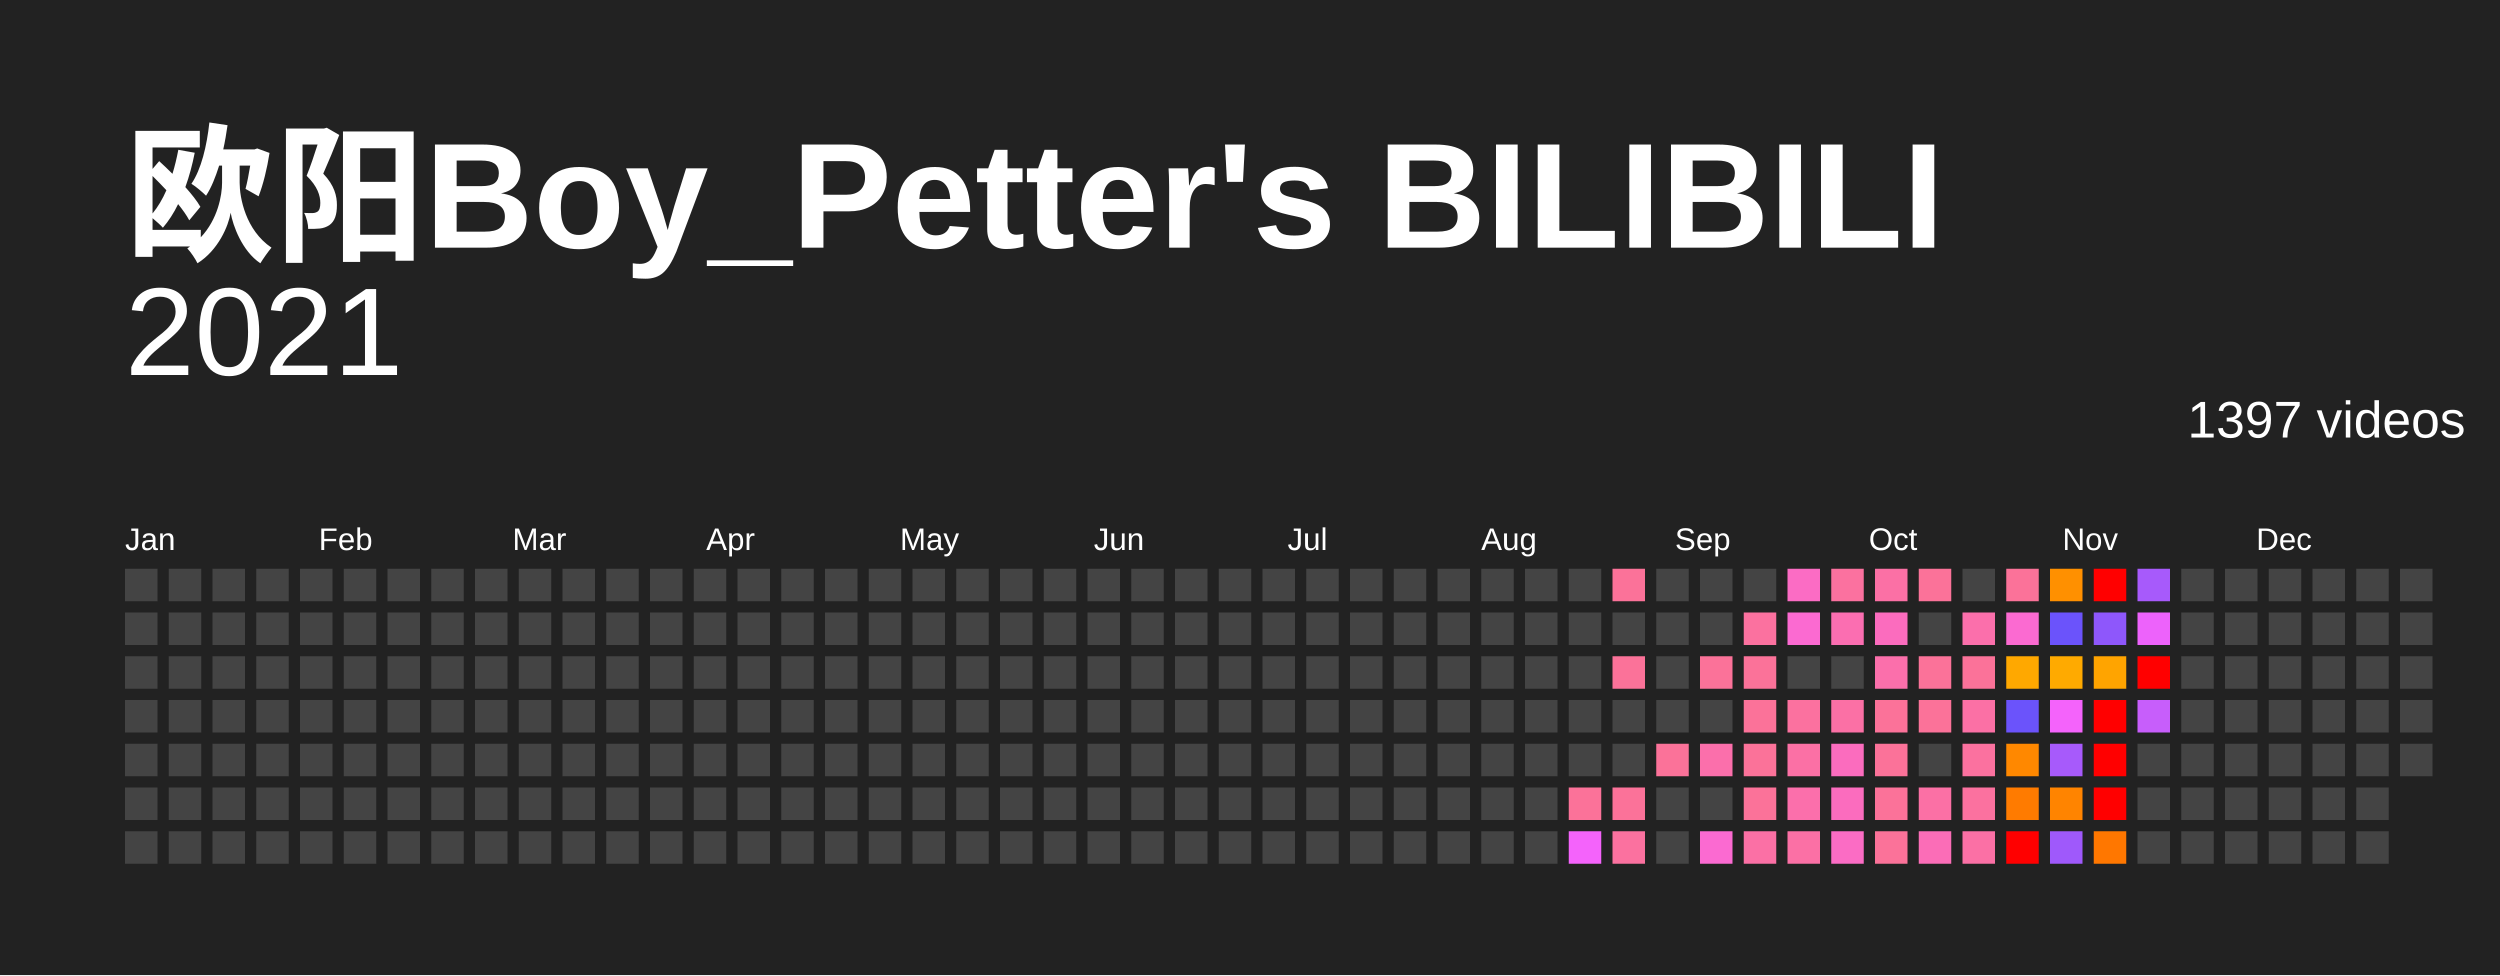
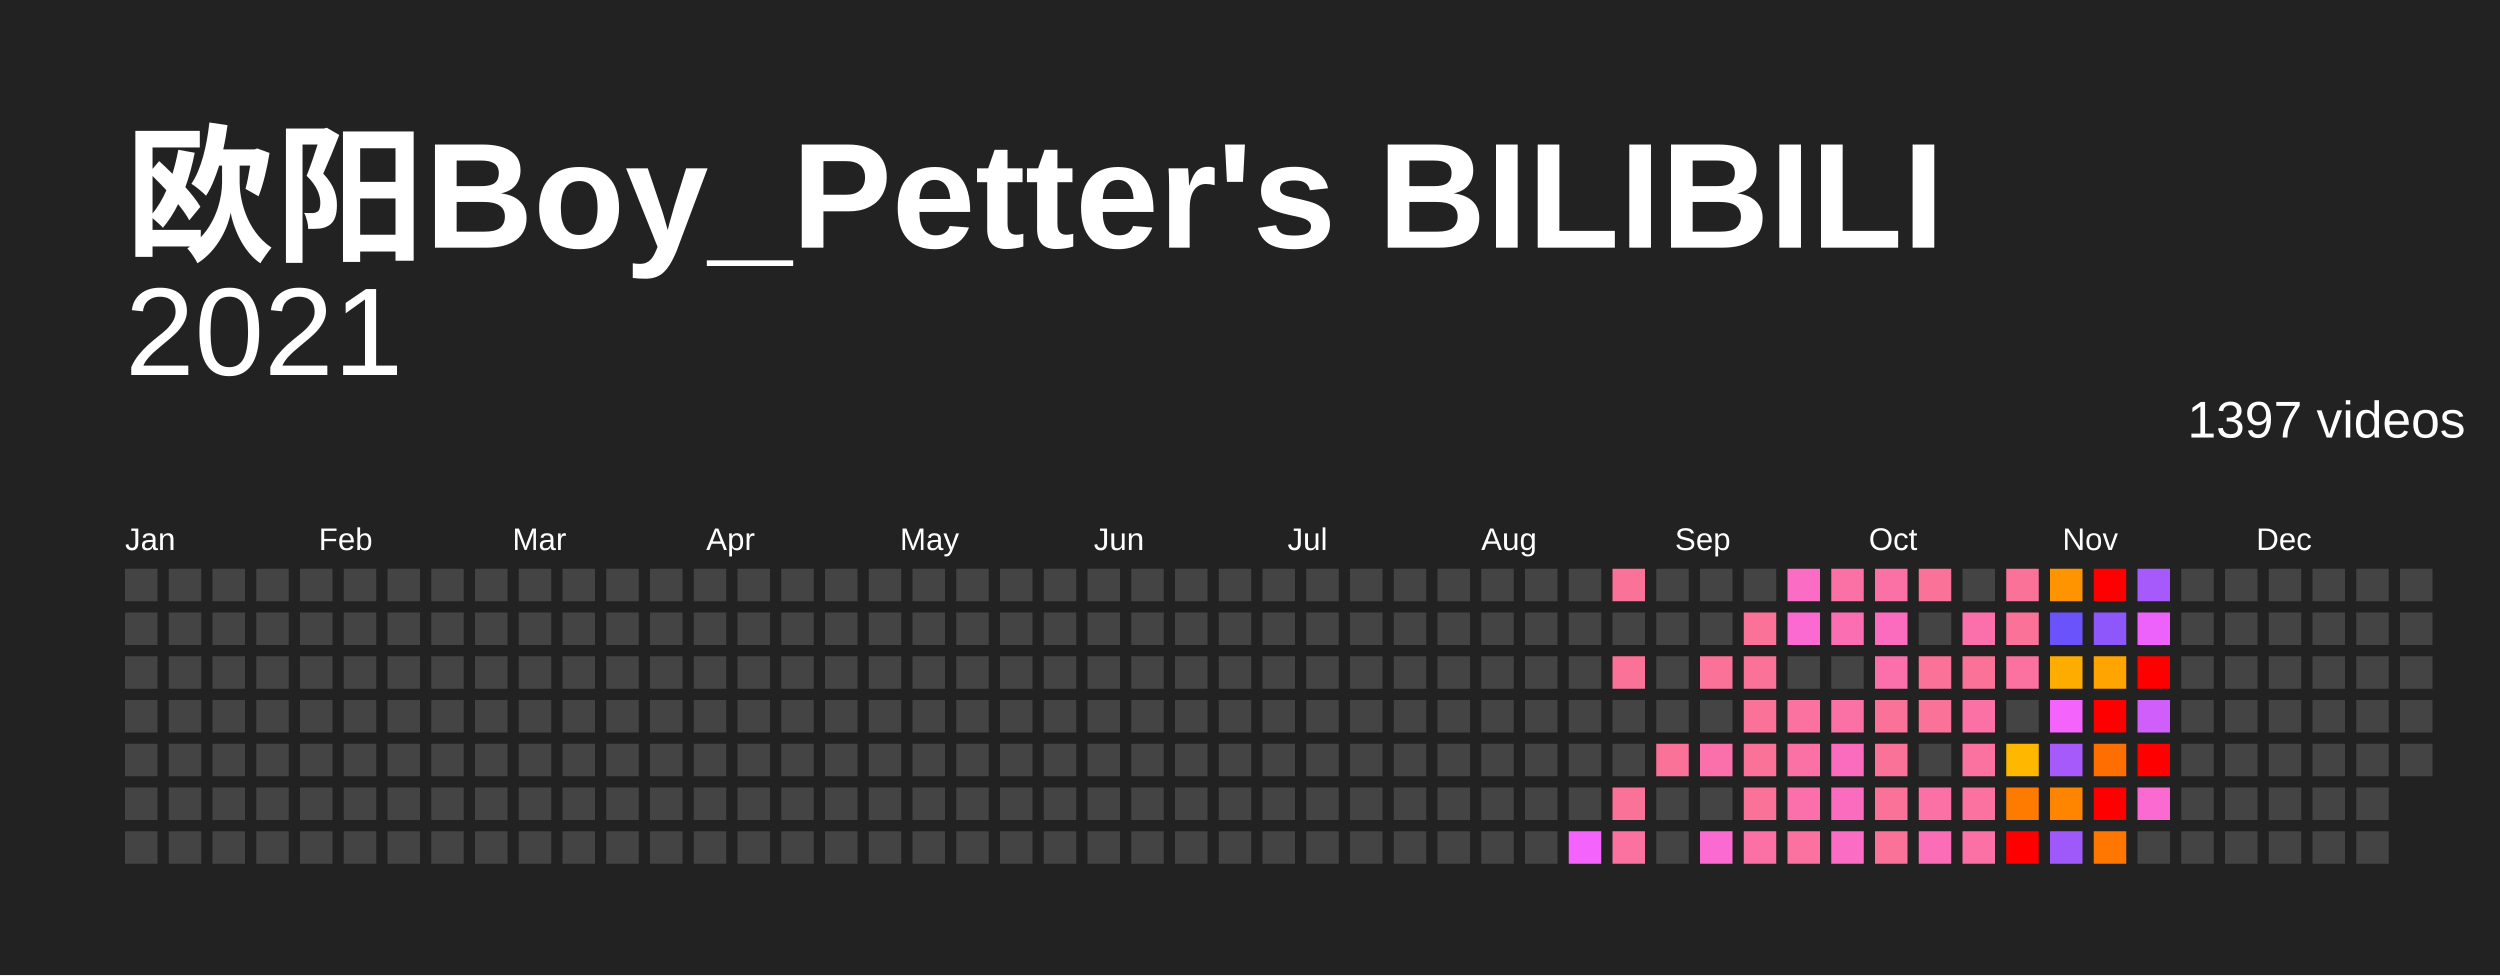
<svg xmlns="http://www.w3.org/2000/svg" baseProfile="full" height="78mm" version="1.1" viewBox="0,0,200,78" width="200mm">
  <defs />
  <rect fill="#222222" height="78" width="200" x="0" y="0" />
  <text fill="#FFFFFF" style="font-size:12px; font-family:Arial; font-weight:bold;" x="10" y="20">欧阳Boy_Petter's BILIBILI</text>
  <text alignment-baseline="hanging" fill="#FFFFFF" style="font-size:10.0px; font-family:Arial;" x="10" y="30">2021</text>
  <text alignment-baseline="hanging" fill="#FFFFFF" style="font-size:4.125px; font-family:Arial;" x="175" y="35">1397 videos</text>
  <text fill="#FFFFFF" style="font-size:2.5px; font-family:Arial" x="10.0" y="44">Jan</text>
  <text fill="#FFFFFF" style="font-size:2.5px; font-family:Arial" x="25.5" y="44">Feb</text>
  <text fill="#FFFFFF" style="font-size:2.5px; font-family:Arial" x="41.0" y="44">Mar</text>
  <text fill="#FFFFFF" style="font-size:2.5px; font-family:Arial" x="56.5" y="44">Apr</text>
  <text fill="#FFFFFF" style="font-size:2.5px; font-family:Arial" x="72.0" y="44">May</text>
  <text fill="#FFFFFF" style="font-size:2.5px; font-family:Arial" x="87.5" y="44">Jun</text>
  <text fill="#FFFFFF" style="font-size:2.5px; font-family:Arial" x="103.0" y="44">Jul</text>
  <text fill="#FFFFFF" style="font-size:2.5px; font-family:Arial" x="118.5" y="44">Aug</text>
  <text fill="#FFFFFF" style="font-size:2.5px; font-family:Arial" x="134.0" y="44">Sep</text>
  <text fill="#FFFFFF" style="font-size:2.5px; font-family:Arial" x="149.5" y="44">Oct</text>
  <text fill="#FFFFFF" style="font-size:2.5px; font-family:Arial" x="165.0" y="44">Nov</text>
  <text fill="#FFFFFF" style="font-size:2.5px; font-family:Arial" x="180.5" y="44">Dec</text>
  <rect fill="#444444" height="2.6" width="2.6" x="10.0" y="45.5" />
  <rect fill="#444444" height="2.6" width="2.6" x="10.0" y="49.0" />
  <rect fill="#444444" height="2.6" width="2.6" x="10.0" y="52.5" />
  <rect fill="#444444" height="2.6" width="2.6" x="10.0" y="56.0" />
  <rect fill="#444444" height="2.6" width="2.6" x="10.0" y="59.5" />
  <rect fill="#444444" height="2.6" width="2.6" x="10.0" y="63.0" />
  <rect fill="#444444" height="2.6" width="2.6" x="10.0" y="66.5" />
  <rect fill="#444444" height="2.6" width="2.6" x="13.5" y="45.5" />
  <rect fill="#444444" height="2.6" width="2.6" x="13.5" y="49.0" />
  <rect fill="#444444" height="2.6" width="2.6" x="13.5" y="52.5" />
  <rect fill="#444444" height="2.6" width="2.6" x="13.5" y="56.0" />
  <rect fill="#444444" height="2.6" width="2.6" x="13.5" y="59.5" />
  <rect fill="#444444" height="2.6" width="2.6" x="13.5" y="63.0" />
  <rect fill="#444444" height="2.6" width="2.6" x="13.5" y="66.5" />
  <rect fill="#444444" height="2.6" width="2.6" x="17.0" y="45.5" />
  <rect fill="#444444" height="2.6" width="2.6" x="17.0" y="49.0" />
  <rect fill="#444444" height="2.6" width="2.6" x="17.0" y="52.5" />
  <rect fill="#444444" height="2.6" width="2.6" x="17.0" y="56.0" />
  <rect fill="#444444" height="2.6" width="2.6" x="17.0" y="59.5" />
  <rect fill="#444444" height="2.6" width="2.6" x="17.0" y="63.0" />
  <rect fill="#444444" height="2.6" width="2.6" x="17.0" y="66.5" />
  <rect fill="#444444" height="2.6" width="2.6" x="20.5" y="45.5" />
  <rect fill="#444444" height="2.6" width="2.6" x="20.5" y="49.0" />
  <rect fill="#444444" height="2.6" width="2.6" x="20.5" y="52.5" />
  <rect fill="#444444" height="2.6" width="2.6" x="20.5" y="56.0" />
  <rect fill="#444444" height="2.6" width="2.6" x="20.5" y="59.5" />
  <rect fill="#444444" height="2.6" width="2.6" x="20.5" y="63.0" />
  <rect fill="#444444" height="2.6" width="2.6" x="20.5" y="66.5" />
  <rect fill="#444444" height="2.6" width="2.6" x="24.0" y="45.5" />
  <rect fill="#444444" height="2.6" width="2.6" x="24.0" y="49.0" />
  <rect fill="#444444" height="2.6" width="2.6" x="24.0" y="52.5" />
  <rect fill="#444444" height="2.6" width="2.6" x="24.0" y="56.0" />
  <rect fill="#444444" height="2.6" width="2.6" x="24.0" y="59.5" />
  <rect fill="#444444" height="2.6" width="2.6" x="24.0" y="63.0" />
  <rect fill="#444444" height="2.6" width="2.6" x="24.0" y="66.5" />
  <rect fill="#444444" height="2.6" width="2.6" x="27.5" y="45.5" />
  <rect fill="#444444" height="2.6" width="2.6" x="27.5" y="49.0" />
  <rect fill="#444444" height="2.6" width="2.6" x="27.5" y="52.5" />
  <rect fill="#444444" height="2.6" width="2.6" x="27.5" y="56.0" />
  <rect fill="#444444" height="2.6" width="2.6" x="27.5" y="59.5" />
  <rect fill="#444444" height="2.6" width="2.6" x="27.5" y="63.0" />
  <rect fill="#444444" height="2.6" width="2.6" x="27.5" y="66.5" />
  <rect fill="#444444" height="2.6" width="2.6" x="31.0" y="45.5" />
  <rect fill="#444444" height="2.6" width="2.6" x="31.0" y="49.0" />
  <rect fill="#444444" height="2.6" width="2.6" x="31.0" y="52.5" />
  <rect fill="#444444" height="2.6" width="2.6" x="31.0" y="56.0" />
  <rect fill="#444444" height="2.6" width="2.6" x="31.0" y="59.5" />
  <rect fill="#444444" height="2.6" width="2.6" x="31.0" y="63.0" />
  <rect fill="#444444" height="2.6" width="2.6" x="31.0" y="66.5" />
  <rect fill="#444444" height="2.6" width="2.6" x="34.5" y="45.5" />
  <rect fill="#444444" height="2.6" width="2.6" x="34.5" y="49.0" />
  <rect fill="#444444" height="2.6" width="2.6" x="34.5" y="52.5" />
  <rect fill="#444444" height="2.6" width="2.6" x="34.5" y="56.0" />
  <rect fill="#444444" height="2.6" width="2.6" x="34.5" y="59.5" />
  <rect fill="#444444" height="2.6" width="2.6" x="34.5" y="63.0" />
  <rect fill="#444444" height="2.6" width="2.6" x="34.5" y="66.5" />
  <rect fill="#444444" height="2.6" width="2.6" x="38.0" y="45.5" />
  <rect fill="#444444" height="2.6" width="2.6" x="38.0" y="49.0" />
  <rect fill="#444444" height="2.6" width="2.6" x="38.0" y="52.5" />
  <rect fill="#444444" height="2.6" width="2.6" x="38.0" y="56.0" />
  <rect fill="#444444" height="2.6" width="2.6" x="38.0" y="59.5" />
  <rect fill="#444444" height="2.6" width="2.6" x="38.0" y="63.0" />
  <rect fill="#444444" height="2.6" width="2.6" x="38.0" y="66.5" />
  <rect fill="#444444" height="2.6" width="2.6" x="41.5" y="45.5" />
  <rect fill="#444444" height="2.6" width="2.6" x="41.5" y="49.0" />
  <rect fill="#444444" height="2.6" width="2.6" x="41.5" y="52.5" />
  <rect fill="#444444" height="2.6" width="2.6" x="41.5" y="56.0" />
  <rect fill="#444444" height="2.6" width="2.6" x="41.5" y="59.5" />
  <rect fill="#444444" height="2.6" width="2.6" x="41.5" y="63.0" />
  <rect fill="#444444" height="2.6" width="2.6" x="41.5" y="66.5" />
  <rect fill="#444444" height="2.6" width="2.6" x="45.0" y="45.5" />
  <rect fill="#444444" height="2.6" width="2.6" x="45.0" y="49.0" />
  <rect fill="#444444" height="2.6" width="2.6" x="45.0" y="52.5" />
  <rect fill="#444444" height="2.6" width="2.6" x="45.0" y="56.0" />
  <rect fill="#444444" height="2.6" width="2.6" x="45.0" y="59.5" />
  <rect fill="#444444" height="2.6" width="2.6" x="45.0" y="63.0" />
  <rect fill="#444444" height="2.6" width="2.6" x="45.0" y="66.5" />
  <rect fill="#444444" height="2.6" width="2.6" x="48.5" y="45.5" />
  <rect fill="#444444" height="2.6" width="2.6" x="48.5" y="49.0" />
  <rect fill="#444444" height="2.6" width="2.6" x="48.5" y="52.5" />
  <rect fill="#444444" height="2.6" width="2.6" x="48.5" y="56.0" />
  <rect fill="#444444" height="2.6" width="2.6" x="48.5" y="59.5" />
  <rect fill="#444444" height="2.6" width="2.6" x="48.5" y="63.0" />
  <rect fill="#444444" height="2.6" width="2.6" x="48.5" y="66.5" />
  <rect fill="#444444" height="2.6" width="2.6" x="52.0" y="45.5" />
  <rect fill="#444444" height="2.6" width="2.6" x="52.0" y="49.0" />
  <rect fill="#444444" height="2.6" width="2.6" x="52.0" y="52.5" />
  <rect fill="#444444" height="2.6" width="2.6" x="52.0" y="56.0" />
  <rect fill="#444444" height="2.6" width="2.6" x="52.0" y="59.5" />
  <rect fill="#444444" height="2.6" width="2.6" x="52.0" y="63.0" />
  <rect fill="#444444" height="2.6" width="2.6" x="52.0" y="66.5" />
  <rect fill="#444444" height="2.6" width="2.6" x="55.5" y="45.5" />
  <rect fill="#444444" height="2.6" width="2.6" x="55.5" y="49.0" />
  <rect fill="#444444" height="2.6" width="2.6" x="55.5" y="52.5" />
  <rect fill="#444444" height="2.6" width="2.6" x="55.5" y="56.0" />
  <rect fill="#444444" height="2.6" width="2.6" x="55.5" y="59.5" />
  <rect fill="#444444" height="2.6" width="2.6" x="55.5" y="63.0" />
  <rect fill="#444444" height="2.6" width="2.6" x="55.5" y="66.5" />
  <rect fill="#444444" height="2.6" width="2.6" x="59.0" y="45.5" />
  <rect fill="#444444" height="2.6" width="2.6" x="59.0" y="49.0" />
  <rect fill="#444444" height="2.6" width="2.6" x="59.0" y="52.5" />
  <rect fill="#444444" height="2.6" width="2.6" x="59.0" y="56.0" />
  <rect fill="#444444" height="2.6" width="2.6" x="59.0" y="59.5" />
  <rect fill="#444444" height="2.6" width="2.6" x="59.0" y="63.0" />
  <rect fill="#444444" height="2.6" width="2.6" x="59.0" y="66.5" />
  <rect fill="#444444" height="2.6" width="2.6" x="62.5" y="45.5" />
  <rect fill="#444444" height="2.6" width="2.6" x="62.5" y="49.0" />
  <rect fill="#444444" height="2.6" width="2.6" x="62.5" y="52.5" />
  <rect fill="#444444" height="2.6" width="2.6" x="62.5" y="56.0" />
  <rect fill="#444444" height="2.6" width="2.6" x="62.5" y="59.5" />
  <rect fill="#444444" height="2.6" width="2.6" x="62.5" y="63.0" />
  <rect fill="#444444" height="2.6" width="2.6" x="62.5" y="66.5" />
  <rect fill="#444444" height="2.6" width="2.6" x="66.0" y="45.5" />
  <rect fill="#444444" height="2.6" width="2.6" x="66.0" y="49.0" />
  <rect fill="#444444" height="2.6" width="2.6" x="66.0" y="52.5" />
  <rect fill="#444444" height="2.6" width="2.6" x="66.0" y="56.0" />
  <rect fill="#444444" height="2.6" width="2.6" x="66.0" y="59.5" />
  <rect fill="#444444" height="2.6" width="2.6" x="66.0" y="63.0" />
  <rect fill="#444444" height="2.6" width="2.6" x="66.0" y="66.5" />
  <rect fill="#444444" height="2.6" width="2.6" x="69.5" y="45.5" />
  <rect fill="#444444" height="2.6" width="2.6" x="69.5" y="49.0" />
  <rect fill="#444444" height="2.6" width="2.6" x="69.5" y="52.5" />
  <rect fill="#444444" height="2.6" width="2.6" x="69.5" y="56.0" />
  <rect fill="#444444" height="2.6" width="2.6" x="69.5" y="59.5" />
  <rect fill="#444444" height="2.6" width="2.6" x="69.5" y="63.0" />
  <rect fill="#444444" height="2.6" width="2.6" x="69.5" y="66.5" />
  <rect fill="#444444" height="2.6" width="2.6" x="73.0" y="45.5" />
  <rect fill="#444444" height="2.6" width="2.6" x="73.0" y="49.0" />
  <rect fill="#444444" height="2.6" width="2.6" x="73.0" y="52.5" />
  <rect fill="#444444" height="2.6" width="2.6" x="73.0" y="56.0" />
  <rect fill="#444444" height="2.6" width="2.6" x="73.0" y="59.5" />
  <rect fill="#444444" height="2.6" width="2.6" x="73.0" y="63.0" />
  <rect fill="#444444" height="2.6" width="2.6" x="73.0" y="66.5" />
  <rect fill="#444444" height="2.6" width="2.6" x="76.5" y="45.5" />
  <rect fill="#444444" height="2.6" width="2.6" x="76.5" y="49.0" />
  <rect fill="#444444" height="2.6" width="2.6" x="76.5" y="52.5" />
  <rect fill="#444444" height="2.6" width="2.6" x="76.5" y="56.0" />
  <rect fill="#444444" height="2.6" width="2.6" x="76.5" y="59.5" />
  <rect fill="#444444" height="2.6" width="2.6" x="76.5" y="63.0" />
  <rect fill="#444444" height="2.6" width="2.6" x="76.5" y="66.5" />
  <rect fill="#444444" height="2.6" width="2.6" x="80.0" y="45.5" />
  <rect fill="#444444" height="2.6" width="2.6" x="80.0" y="49.0" />
  <rect fill="#444444" height="2.6" width="2.6" x="80.0" y="52.5" />
  <rect fill="#444444" height="2.6" width="2.6" x="80.0" y="56.0" />
  <rect fill="#444444" height="2.6" width="2.6" x="80.0" y="59.5" />
  <rect fill="#444444" height="2.6" width="2.6" x="80.0" y="63.0" />
  <rect fill="#444444" height="2.6" width="2.6" x="80.0" y="66.5" />
  <rect fill="#444444" height="2.6" width="2.6" x="83.5" y="45.5" />
  <rect fill="#444444" height="2.6" width="2.6" x="83.5" y="49.0" />
  <rect fill="#444444" height="2.6" width="2.6" x="83.5" y="52.5" />
  <rect fill="#444444" height="2.6" width="2.6" x="83.5" y="56.0" />
  <rect fill="#444444" height="2.6" width="2.6" x="83.5" y="59.5" />
  <rect fill="#444444" height="2.6" width="2.6" x="83.5" y="63.0" />
  <rect fill="#444444" height="2.6" width="2.6" x="83.5" y="66.5" />
  <rect fill="#444444" height="2.6" width="2.6" x="87.0" y="45.5" />
  <rect fill="#444444" height="2.6" width="2.6" x="87.0" y="49.0" />
  <rect fill="#444444" height="2.6" width="2.6" x="87.0" y="52.5" />
  <rect fill="#444444" height="2.6" width="2.6" x="87.0" y="56.0" />
  <rect fill="#444444" height="2.6" width="2.6" x="87.0" y="59.5" />
  <rect fill="#444444" height="2.6" width="2.6" x="87.0" y="63.0" />
  <rect fill="#444444" height="2.6" width="2.6" x="87.0" y="66.5" />
  <rect fill="#444444" height="2.6" width="2.6" x="90.5" y="45.5" />
  <rect fill="#444444" height="2.6" width="2.6" x="90.5" y="49.0" />
  <rect fill="#444444" height="2.6" width="2.6" x="90.5" y="52.5" />
  <rect fill="#444444" height="2.6" width="2.6" x="90.5" y="56.0" />
  <rect fill="#444444" height="2.6" width="2.6" x="90.5" y="59.5" />
  <rect fill="#444444" height="2.6" width="2.6" x="90.5" y="63.0" />
  <rect fill="#444444" height="2.6" width="2.6" x="90.5" y="66.5" />
  <rect fill="#444444" height="2.6" width="2.6" x="94.0" y="45.5" />
  <rect fill="#444444" height="2.6" width="2.6" x="94.0" y="49.0" />
  <rect fill="#444444" height="2.6" width="2.6" x="94.0" y="52.5" />
  <rect fill="#444444" height="2.6" width="2.6" x="94.0" y="56.0" />
  <rect fill="#444444" height="2.6" width="2.6" x="94.0" y="59.5" />
  <rect fill="#444444" height="2.6" width="2.6" x="94.0" y="63.0" />
  <rect fill="#444444" height="2.6" width="2.6" x="94.0" y="66.5" />
  <rect fill="#444444" height="2.6" width="2.6" x="97.5" y="45.5" />
  <rect fill="#444444" height="2.6" width="2.6" x="97.5" y="49.0" />
  <rect fill="#444444" height="2.6" width="2.6" x="97.5" y="52.5" />
  <rect fill="#444444" height="2.6" width="2.6" x="97.5" y="56.0" />
  <rect fill="#444444" height="2.6" width="2.6" x="97.5" y="59.5" />
  <rect fill="#444444" height="2.6" width="2.6" x="97.5" y="63.0" />
  <rect fill="#444444" height="2.6" width="2.6" x="97.5" y="66.5" />
  <rect fill="#444444" height="2.6" width="2.6" x="101.0" y="45.5" />
  <rect fill="#444444" height="2.6" width="2.6" x="101.0" y="49.0" />
  <rect fill="#444444" height="2.6" width="2.6" x="101.0" y="52.5" />
  <rect fill="#444444" height="2.6" width="2.6" x="101.0" y="56.0" />
  <rect fill="#444444" height="2.6" width="2.6" x="101.0" y="59.5" />
  <rect fill="#444444" height="2.6" width="2.6" x="101.0" y="63.0" />
  <rect fill="#444444" height="2.6" width="2.6" x="101.0" y="66.5" />
  <rect fill="#444444" height="2.6" width="2.6" x="104.5" y="45.5" />
  <rect fill="#444444" height="2.6" width="2.6" x="104.5" y="49.0" />
  <rect fill="#444444" height="2.6" width="2.6" x="104.5" y="52.5" />
  <rect fill="#444444" height="2.6" width="2.6" x="104.5" y="56.0" />
  <rect fill="#444444" height="2.6" width="2.6" x="104.5" y="59.5" />
  <rect fill="#444444" height="2.6" width="2.6" x="104.5" y="63.0" />
  <rect fill="#444444" height="2.6" width="2.6" x="104.5" y="66.5" />
  <rect fill="#444444" height="2.6" width="2.6" x="108.0" y="45.5" />
  <rect fill="#444444" height="2.6" width="2.6" x="108.0" y="49.0" />
  <rect fill="#444444" height="2.6" width="2.6" x="108.0" y="52.5" />
  <rect fill="#444444" height="2.6" width="2.6" x="108.0" y="56.0" />
  <rect fill="#444444" height="2.6" width="2.6" x="108.0" y="59.5" />
  <rect fill="#444444" height="2.6" width="2.6" x="108.0" y="63.0" />
  <rect fill="#444444" height="2.6" width="2.6" x="108.0" y="66.5" />
  <rect fill="#444444" height="2.6" width="2.6" x="111.5" y="45.5" />
  <rect fill="#444444" height="2.6" width="2.6" x="111.5" y="49.0" />
  <rect fill="#444444" height="2.6" width="2.6" x="111.5" y="52.5" />
  <rect fill="#444444" height="2.6" width="2.6" x="111.5" y="56.0" />
  <rect fill="#444444" height="2.6" width="2.6" x="111.5" y="59.5" />
  <rect fill="#444444" height="2.6" width="2.6" x="111.5" y="63.0" />
  <rect fill="#444444" height="2.6" width="2.6" x="111.5" y="66.5" />
  <rect fill="#444444" height="2.6" width="2.6" x="115.0" y="45.5" />
  <rect fill="#444444" height="2.6" width="2.6" x="115.0" y="49.0" />
  <rect fill="#444444" height="2.6" width="2.6" x="115.0" y="52.5" />
  <rect fill="#444444" height="2.6" width="2.6" x="115.0" y="56.0" />
  <rect fill="#444444" height="2.6" width="2.6" x="115.0" y="59.5" />
  <rect fill="#444444" height="2.6" width="2.6" x="115.0" y="63.0" />
  <rect fill="#444444" height="2.6" width="2.6" x="115.0" y="66.5" />
  <rect fill="#444444" height="2.6" width="2.6" x="118.5" y="45.5" />
  <rect fill="#444444" height="2.6" width="2.6" x="118.5" y="49.0" />
  <rect fill="#444444" height="2.6" width="2.6" x="118.5" y="52.5" />
  <rect fill="#444444" height="2.6" width="2.6" x="118.5" y="56.0" />
  <rect fill="#444444" height="2.6" width="2.6" x="118.5" y="59.5" />
  <rect fill="#444444" height="2.6" width="2.6" x="118.5" y="63.0" />
  <rect fill="#444444" height="2.6" width="2.6" x="118.5" y="66.5" />
  <rect fill="#444444" height="2.6" width="2.6" x="122.0" y="45.5" />
  <rect fill="#444444" height="2.6" width="2.6" x="122.0" y="49.0" />
  <rect fill="#444444" height="2.6" width="2.6" x="122.0" y="52.5" />
  <rect fill="#444444" height="2.6" width="2.6" x="122.0" y="56.0" />
  <rect fill="#444444" height="2.6" width="2.6" x="122.0" y="59.5" />
  <rect fill="#444444" height="2.6" width="2.6" x="122.0" y="63.0" />
  <rect fill="#444444" height="2.6" width="2.6" x="122.0" y="66.5" />
  <rect fill="#444444" height="2.6" width="2.6" x="125.5" y="45.5" />
  <rect fill="#444444" height="2.6" width="2.6" x="125.5" y="49.0" />
  <rect fill="#444444" height="2.6" width="2.6" x="125.5" y="52.5" />
  <rect fill="#444444" height="2.6" width="2.6" x="125.5" y="56.0" />
  <rect fill="#444444" height="2.6" width="2.6" x="125.5" y="59.5" />
-   <rect fill="#fb7299" height="2.6" width="2.6" x="125.5" y="63.0" />
+   <rect fill="#444444" height="2.6" width="2.6" x="125.5" y="63.0" />
  <rect fill="#f463fb" height="2.6" width="2.6" x="125.5" y="66.5" />
  <rect fill="#fb7299" height="2.6" width="2.6" x="129.0" y="45.5" />
  <rect fill="#444444" height="2.6" width="2.6" x="129.0" y="49.0" />
  <rect fill="#fb7299" height="2.6" width="2.6" x="129.0" y="52.5" />
  <rect fill="#444444" height="2.6" width="2.6" x="129.0" y="56.0" />
  <rect fill="#444444" height="2.6" width="2.6" x="129.0" y="59.5" />
  <rect fill="#fb7299" height="2.6" width="2.6" x="129.0" y="63.0" />
  <rect fill="#fb719f" height="2.6" width="2.6" x="129.0" y="66.5" />
  <rect fill="#444444" height="2.6" width="2.6" x="132.5" y="45.5" />
  <rect fill="#444444" height="2.6" width="2.6" x="132.5" y="49.0" />
  <rect fill="#444444" height="2.6" width="2.6" x="132.5" y="52.5" />
  <rect fill="#444444" height="2.6" width="2.6" x="132.5" y="56.0" />
  <rect fill="#fb7299" height="2.6" width="2.6" x="132.5" y="59.5" />
  <rect fill="#444444" height="2.6" width="2.6" x="132.5" y="63.0" />
  <rect fill="#444444" height="2.6" width="2.6" x="132.5" y="66.5" />
  <rect fill="#444444" height="2.6" width="2.6" x="136.0" y="45.5" />
  <rect fill="#444444" height="2.6" width="2.6" x="136.0" y="49.0" />
  <rect fill="#fb7299" height="2.6" width="2.6" x="136.0" y="52.5" />
  <rect fill="#444444" height="2.6" width="2.6" x="136.0" y="56.0" />
  <rect fill="#fb6fab" height="2.6" width="2.6" x="136.0" y="59.5" />
  <rect fill="#444444" height="2.6" width="2.6" x="136.0" y="63.0" />
  <rect fill="#fb6ad1" height="2.6" width="2.6" x="136.0" y="66.5" />
  <rect fill="#444444" height="2.6" width="2.6" x="139.5" y="45.5" />
-   <rect fill="#fb719f" height="2.6" width="2.6" x="139.5" y="49.0" />
+   <rect fill="#fb7299" height="2.6" width="2.6" x="139.5" y="49.0" />
  <rect fill="#fb7299" height="2.6" width="2.6" x="139.5" y="52.5" />
  <rect fill="#fb7299" height="2.6" width="2.6" x="139.5" y="56.0" />
  <rect fill="#fb7299" height="2.6" width="2.6" x="139.5" y="59.5" />
  <rect fill="#fb7299" height="2.6" width="2.6" x="139.5" y="63.0" />
  <rect fill="#fb70a5" height="2.6" width="2.6" x="139.5" y="66.5" />
  <rect fill="#fb6cc4" height="2.6" width="2.6" x="143.0" y="45.5" />
  <rect fill="#fb6ad1" height="2.6" width="2.6" x="143.0" y="49.0" />
  <rect fill="#444444" height="2.6" width="2.6" x="143.0" y="52.5" />
  <rect fill="#fb719f" height="2.6" width="2.6" x="143.0" y="56.0" />
  <rect fill="#fb70a5" height="2.6" width="2.6" x="143.0" y="59.5" />
  <rect fill="#fb6fab" height="2.6" width="2.6" x="143.0" y="63.0" />
-   <rect fill="#fb70a5" height="2.6" width="2.6" x="143.0" y="66.5" />
-   <rect fill="#fb719f" height="2.6" width="2.6" x="146.5" y="45.5" />
+   <rect fill="#fb719f" height="2.6" width="2.6" x="143.0" y="66.5" />
+   <rect fill="#fb70a5" height="2.6" width="2.6" x="146.5" y="45.5" />
  <rect fill="#fb6eb1" height="2.6" width="2.6" x="146.5" y="49.0" />
  <rect fill="#444444" height="2.6" width="2.6" x="146.5" y="52.5" />
  <rect fill="#fb70a5" height="2.6" width="2.6" x="146.5" y="56.0" />
  <rect fill="#fb6cbe" height="2.6" width="2.6" x="146.5" y="59.5" />
  <rect fill="#fb6cbe" height="2.6" width="2.6" x="146.5" y="63.0" />
  <rect fill="#fb6cc4" height="2.6" width="2.6" x="146.5" y="66.5" />
  <rect fill="#fb70a5" height="2.6" width="2.6" x="150.0" y="45.5" />
  <rect fill="#fb6cbe" height="2.6" width="2.6" x="150.0" y="49.0" />
  <rect fill="#fb6fab" height="2.6" width="2.6" x="150.0" y="52.5" />
  <rect fill="#fb7299" height="2.6" width="2.6" x="150.0" y="56.0" />
  <rect fill="#fb7299" height="2.6" width="2.6" x="150.0" y="59.5" />
  <rect fill="#fb7299" height="2.6" width="2.6" x="150.0" y="63.0" />
  <rect fill="#fb7299" height="2.6" width="2.6" x="150.0" y="66.5" />
  <rect fill="#fb7299" height="2.6" width="2.6" x="153.5" y="45.5" />
  <rect fill="#444444" height="2.6" width="2.6" x="153.5" y="49.0" />
  <rect fill="#fb7299" height="2.6" width="2.6" x="153.5" y="52.5" />
  <rect fill="#fb7299" height="2.6" width="2.6" x="153.5" y="56.0" />
  <rect fill="#444444" height="2.6" width="2.6" x="153.5" y="59.5" />
  <rect fill="#fb70a5" height="2.6" width="2.6" x="153.5" y="63.0" />
  <rect fill="#fb6db7" height="2.6" width="2.6" x="153.5" y="66.5" />
  <rect fill="#444444" height="2.6" width="2.6" x="157.0" y="45.5" />
  <rect fill="#fb6fab" height="2.6" width="2.6" x="157.0" y="49.0" />
  <rect fill="#fb7299" height="2.6" width="2.6" x="157.0" y="52.5" />
  <rect fill="#fb70a5" height="2.6" width="2.6" x="157.0" y="56.0" />
  <rect fill="#fb719f" height="2.6" width="2.6" x="157.0" y="59.5" />
  <rect fill="#fb719f" height="2.6" width="2.6" x="157.0" y="63.0" />
  <rect fill="#fb70a5" height="2.6" width="2.6" x="157.0" y="66.5" />
  <rect fill="#fb7299" height="2.6" width="2.6" x="160.5" y="45.5" />
-   <rect fill="#fb6ad1" height="2.6" width="2.6" x="160.5" y="49.0" />
-   <rect fill="#ffa800" height="2.6" width="2.6" x="160.5" y="52.5" />
-   <rect fill="#6b53fb" height="2.6" width="2.6" x="160.5" y="56.0" />
-   <rect fill="#ff8800" height="2.6" width="2.6" x="160.5" y="59.5" />
+   <rect fill="#fb7299" height="2.6" width="2.6" x="160.5" y="49.0" />
+   <rect fill="#fb719f" height="2.6" width="2.6" x="160.5" y="52.5" />
+   <rect fill="#444444" height="2.6" width="2.6" x="160.5" y="56.0" />
+   <rect fill="#ffb700" height="2.6" width="2.6" x="160.5" y="59.5" />
  <rect fill="#ff7b00" height="2.6" width="2.6" x="160.5" y="63.0" />
  <rect fill="red" height="2.6" width="2.6" x="160.5" y="66.5" />
-   <rect fill="#ff9000" height="2.6" width="2.6" x="164.0" y="45.5" />
+   <rect fill="#ff9300" height="2.6" width="2.6" x="164.0" y="45.5" />
  <rect fill="#6b53fb" height="2.6" width="2.6" x="164.0" y="49.0" />
-   <rect fill="#ffaa00" height="2.6" width="2.6" x="164.0" y="52.5" />
+   <rect fill="#ffac00" height="2.6" width="2.6" x="164.0" y="52.5" />
  <rect fill="#f463fb" height="2.6" width="2.6" x="164.0" y="56.0" />
  <rect fill="#a75afb" height="2.6" width="2.6" x="164.0" y="59.5" />
  <rect fill="#ff8400" height="2.6" width="2.6" x="164.0" y="63.0" />
  <rect fill="#9f59fb" height="2.6" width="2.6" x="164.0" y="66.5" />
  <rect fill="red" height="2.6" width="2.6" x="167.5" y="45.5" />
  <rect fill="#8e57fb" height="2.6" width="2.6" x="167.5" y="49.0" />
  <rect fill="#ffa400" height="2.6" width="2.6" x="167.5" y="52.5" />
  <rect fill="red" height="2.6" width="2.6" x="167.5" y="56.0" />
-   <rect fill="red" height="2.6" width="2.6" x="167.5" y="59.5" />
+   <rect fill="#ff6e00" height="2.6" width="2.6" x="167.5" y="59.5" />
  <rect fill="red" height="2.6" width="2.6" x="167.5" y="63.0" />
  <rect fill="#ff7700" height="2.6" width="2.6" x="167.5" y="66.5" />
  <rect fill="#a75afb" height="2.6" width="2.6" x="171.0" y="45.5" />
  <rect fill="#ed62fb" height="2.6" width="2.6" x="171.0" y="49.0" />
  <rect fill="red" height="2.6" width="2.6" x="171.0" y="52.5" />
-   <rect fill="#c75efb" height="2.6" width="2.6" x="171.0" y="56.0" />
-   <rect fill="#444444" height="2.6" width="2.6" x="171.0" y="59.5" />
-   <rect fill="#444444" height="2.6" width="2.6" x="171.0" y="63.0" />
+   <rect fill="#cf5efb" height="2.6" width="2.6" x="171.0" y="56.0" />
+   <rect fill="red" height="2.6" width="2.6" x="171.0" y="59.5" />
+   <rect fill="#fb6ad1" height="2.6" width="2.6" x="171.0" y="63.0" />
  <rect fill="#444444" height="2.6" width="2.6" x="171.0" y="66.5" />
  <rect fill="#444444" height="2.6" width="2.6" x="174.5" y="45.5" />
  <rect fill="#444444" height="2.6" width="2.6" x="174.5" y="49.0" />
  <rect fill="#444444" height="2.6" width="2.6" x="174.5" y="52.5" />
  <rect fill="#444444" height="2.6" width="2.6" x="174.5" y="56.0" />
  <rect fill="#444444" height="2.6" width="2.6" x="174.5" y="59.5" />
  <rect fill="#444444" height="2.6" width="2.6" x="174.5" y="63.0" />
  <rect fill="#444444" height="2.6" width="2.6" x="174.5" y="66.5" />
  <rect fill="#444444" height="2.6" width="2.6" x="178.0" y="45.5" />
  <rect fill="#444444" height="2.6" width="2.6" x="178.0" y="49.0" />
  <rect fill="#444444" height="2.6" width="2.6" x="178.0" y="52.5" />
  <rect fill="#444444" height="2.6" width="2.6" x="178.0" y="56.0" />
  <rect fill="#444444" height="2.6" width="2.6" x="178.0" y="59.5" />
  <rect fill="#444444" height="2.6" width="2.6" x="178.0" y="63.0" />
  <rect fill="#444444" height="2.6" width="2.6" x="178.0" y="66.5" />
  <rect fill="#444444" height="2.6" width="2.6" x="181.5" y="45.5" />
  <rect fill="#444444" height="2.6" width="2.6" x="181.5" y="49.0" />
  <rect fill="#444444" height="2.6" width="2.6" x="181.5" y="52.5" />
  <rect fill="#444444" height="2.6" width="2.6" x="181.5" y="56.0" />
  <rect fill="#444444" height="2.6" width="2.6" x="181.5" y="59.5" />
  <rect fill="#444444" height="2.6" width="2.6" x="181.5" y="63.0" />
  <rect fill="#444444" height="2.6" width="2.6" x="181.5" y="66.5" />
  <rect fill="#444444" height="2.6" width="2.6" x="185.0" y="45.5" />
  <rect fill="#444444" height="2.6" width="2.6" x="185.0" y="49.0" />
  <rect fill="#444444" height="2.6" width="2.6" x="185.0" y="52.5" />
  <rect fill="#444444" height="2.6" width="2.6" x="185.0" y="56.0" />
  <rect fill="#444444" height="2.6" width="2.6" x="185.0" y="59.5" />
  <rect fill="#444444" height="2.6" width="2.6" x="185.0" y="63.0" />
  <rect fill="#444444" height="2.6" width="2.6" x="185.0" y="66.5" />
  <rect fill="#444444" height="2.6" width="2.6" x="188.5" y="45.5" />
  <rect fill="#444444" height="2.6" width="2.6" x="188.5" y="49.0" />
  <rect fill="#444444" height="2.6" width="2.6" x="188.5" y="52.5" />
  <rect fill="#444444" height="2.6" width="2.6" x="188.5" y="56.0" />
  <rect fill="#444444" height="2.6" width="2.6" x="188.5" y="59.5" />
  <rect fill="#444444" height="2.6" width="2.6" x="188.5" y="63.0" />
  <rect fill="#444444" height="2.6" width="2.6" x="188.5" y="66.5" />
  <rect fill="#444444" height="2.6" width="2.6" x="192.0" y="45.5" />
  <rect fill="#444444" height="2.6" width="2.6" x="192.0" y="49.0" />
  <rect fill="#444444" height="2.6" width="2.6" x="192.0" y="52.5" />
  <rect fill="#444444" height="2.6" width="2.6" x="192.0" y="56.0" />
  <rect fill="#444444" height="2.6" width="2.6" x="192.0" y="59.5" />
</svg>
